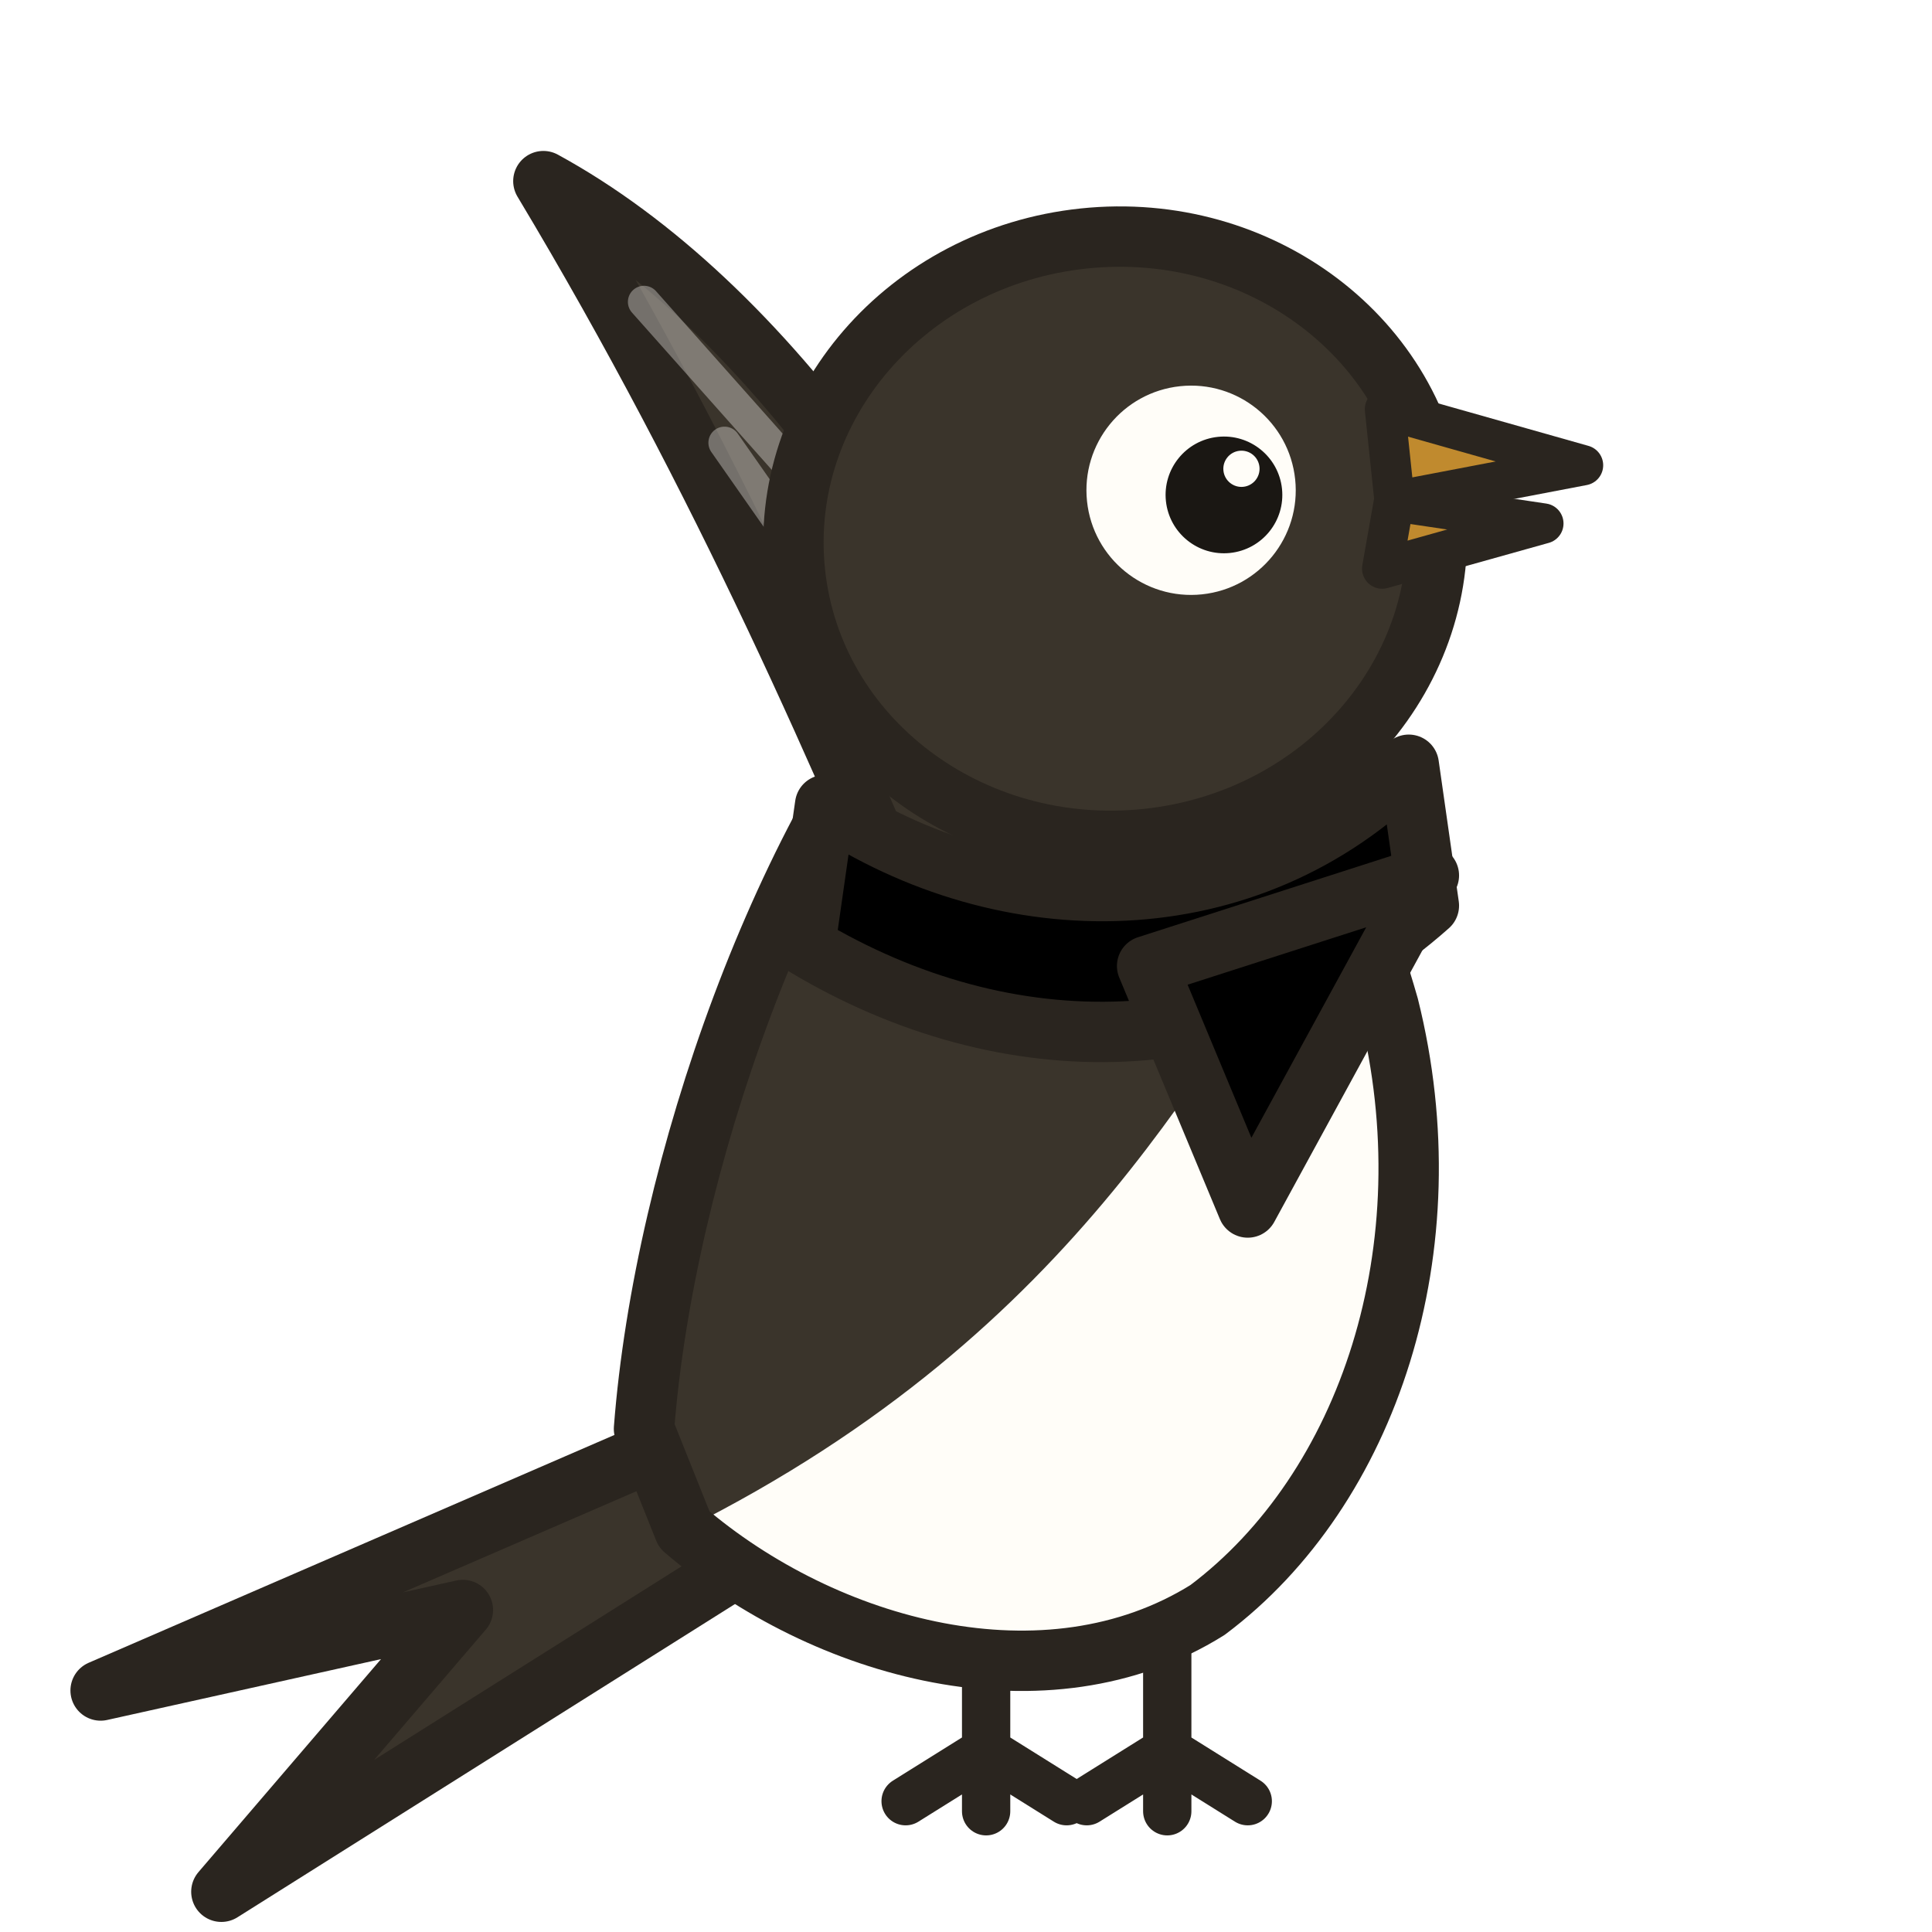
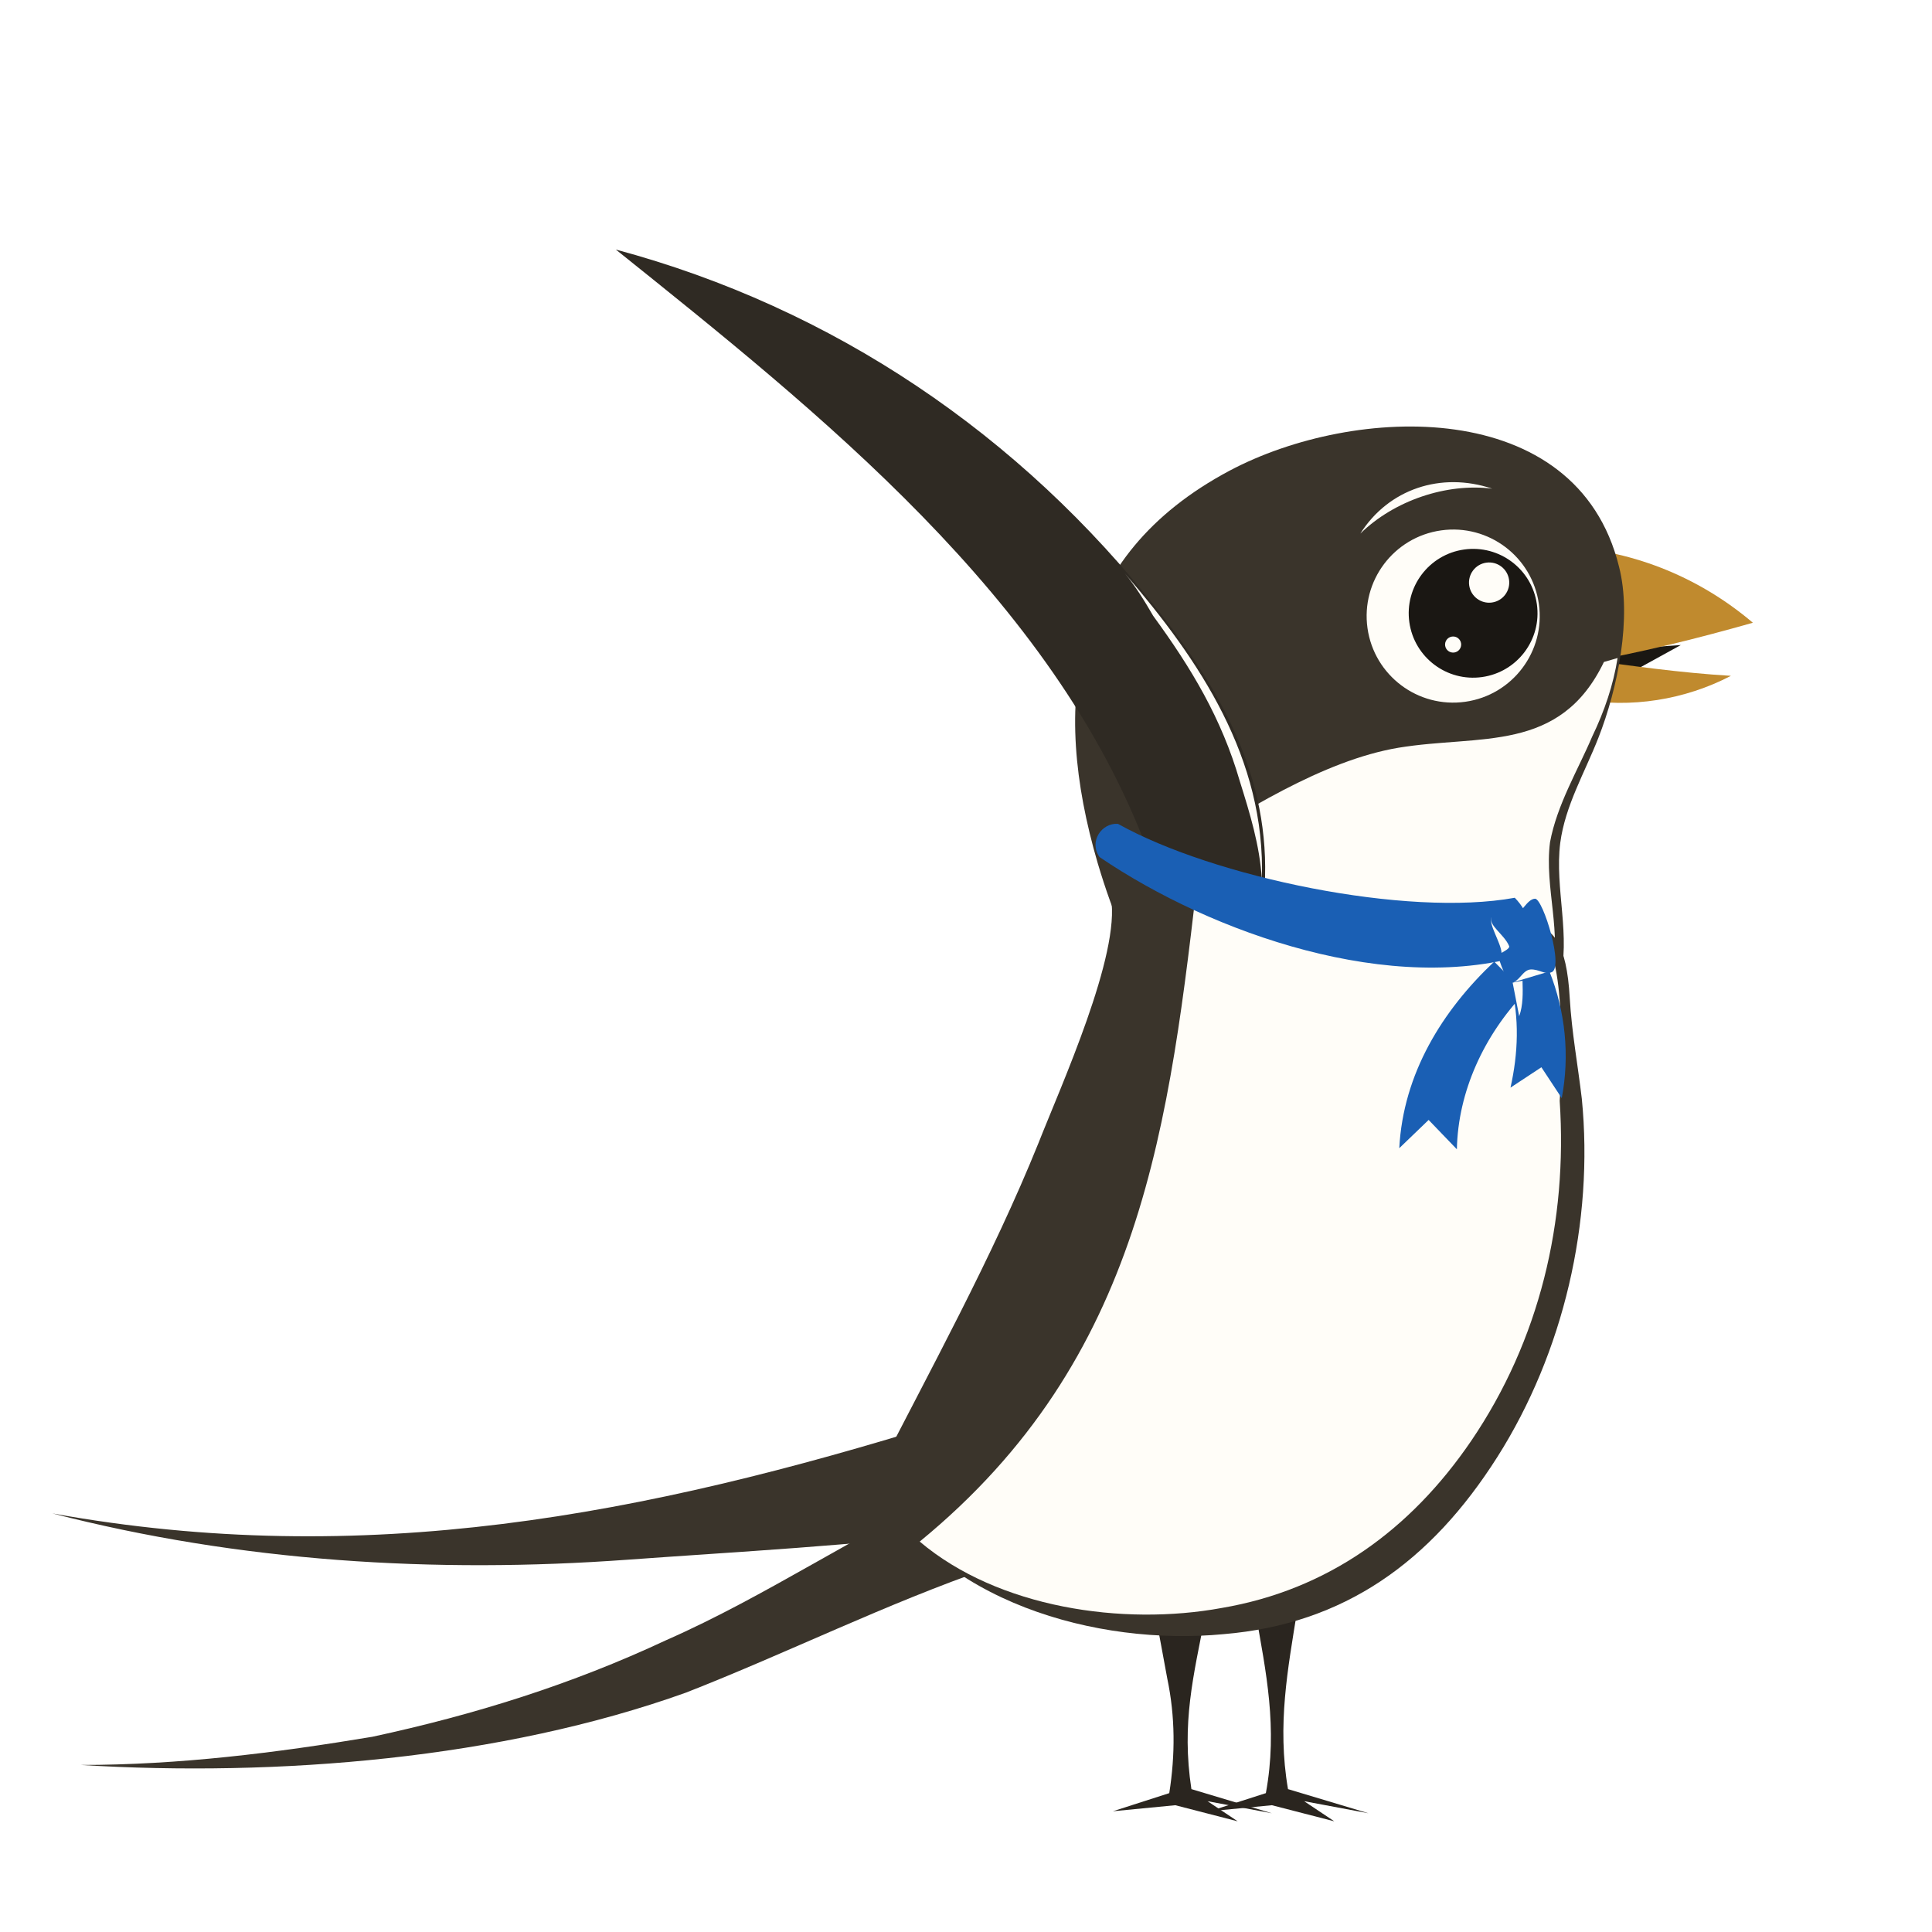
- <svg xmlns="http://www.w3.org/2000/svg" viewBox="0 0 96 96" class="plumio plumio--accueil" fill="none" stroke="#2a251f" stroke-width="3" stroke-linecap="round" stroke-linejoin="round" aria-hidden="true" focusable="false">
+ <svg xmlns="http://www.w3.org/2000/svg" viewBox="0 0 96 96" class="plumio plumio--accueil" color="#1a5fb4" aria-hidden="true">
  <g class="plumio-pas">
    <g class="plumio-pose">
-       <g class="p-patte plumio-pattes" stroke-width="2.4">
+       <g class="plumio-pattes p-trait" fill="#2a251f">
        <g class="plumio-patte-arriere">
-           <path d="M49 80V87M45 89.5L49 87L53 89.5M49 87V90" />
+           <path d="M57.7 71l1.8 0c.9 3 1 6.1.4 9.2s-1.2 5.4-.7 8.7l4 1.2-3.2-.6 1.5 1-3.1-.8-3.1.3 2.8-.9c.3-1.9.3-3.8-.1-5.7-.8-4.5-1.7-7.6-.3-12.4z" />
        </g>
        <g class="plumio-patte-avant">
-           <path d="M58 79V87M54 89.5L58 87L62 89.5M58 87V90" />
+           <path d="M62.5 71l1.8 0c1.9 6.7-1.4 11.5-.3 17.9l4 1.2-3.2-.6 1.5 1-3.1-.8-3.1.3 2.8-.9c1.2-6.5-2.4-11.2-.4-18.1z" />
        </g>
      </g>
-       <g class="plumio-souffle">
-         <g class="plumio-queue">
-           <path class="p-dos" fill="#3a342b" d="M35 71L5 84L23 80L11 94L38 77Z" />
-         </g>
-         <g class="plumio-corps">
-           <path class="p-plein p-dos" fill="#3a342b" stroke="none" d="M47 32C39 41 33 58 32 71L34 76C41 82 52 85 60 80C68 74 72 62 69 50C67 43 64 37 60 33Z" />
-           <path class="p-plein p-ventre" fill="#fffdf8" stroke="none" d="M34 76C41 82 52 85 60 80C68 74 72 62 69 50C68 47 67 45 66 44C60 52 54 66 34 76Z" />
-           <path class="p-vide" fill="none" d="M47 32C39 41 33 58 32 71L34 76C41 82 52 85 60 80C68 74 72 62 69 50C67 43 64 37 60 33Z" />
-         </g>
-         <g class="plumio-aile">
-           <path class="p-dos" fill="#3a342b" d="M47 50C42 38 36 24 27 9C38 15 48 29 54 46Z" />
-           <path class="p-vide p-ligne" stroke="#fffdf8" stroke-width="1.6" stroke-opacity=".35" fill="none" d="M36 22L43 32M32 15L40 24" />
-         </g>
-         <g class="plumio-tete">
-           <g class="plumio-tete-regard">
-             <g class="plumio-tete-pose" transform="rotate(-6 54 42)">
-               <ellipse class="p-dos" fill="#3a342b" cx="57" cy="27" rx="16" ry="15" />
-               <g class="plumio-oeil">
-                 <circle class="p-plein p-ventre" fill="#fffdf8" stroke="none" cx="61" cy="25" r="5.2" />
-                 <g class="plumio-pupille">
-                   <circle class="p-plein p-vis" fill="#1a1713" stroke="none" cx="62.6" cy="25.4" r="2.9" />
-                   <circle class="p-plein p-ventre" fill="#fffdf8" stroke="none" cx="63.6" cy="24.2" r=".9" />
-                 </g>
-                 <g class="plumio-paupiere">
-                   <circle class="p-plein p-dos" fill="#3a342b" stroke="none" transform="translate(0 19.4) scale(1 0) translate(0 -19.4)" cx="61" cy="25" r="5.7" />
-                 </g>
+       <g class="plumio-buste">
+         <g class="plumio-souffle p-dos" fill="#3a342b">
+           <g class="plumio-queue">
+             <g class="plumio-queue-vie">
+               <g class="plumio-filet-haut">
+                 <path d="M52.2 70.5l.8 3.4c-1.6.7-3.3 1.6-5 2.2-5.5.7-11.3 1-16.8 1.4-9.6.7-19.3.1-28.6-2.3 15.5 2.8 29.4.1 44.2-4.5 1.8-.2 3.6-.1 5.4-.2z" />
              </g>
-               <g class="plumio-bec">
-                 <path class="p-fin p-or" fill="#c08a2e" stroke-width="2" d="M71 22L80.5 25.8L71 26.6Z" />
-                 <g class="plumio-bec-bas">
-                   <path class="p-fin p-or" fill="#c08a2e" stroke-width="2" transform="rotate(16 71 26.5)" d="M71 26.6L78.5 26.4L71 30Z" />
+               <g class="plumio-filet-bas">
+                 <path d="M53 72.8l.8 2.8c-1.6.7-3 1.5-4.6 2.3-5.2 1.8-10 4.2-15.1 6.2-9.2 3.3-20.3 4.2-30.1 3.6 4.9 0 9.7-.6 14.5-1.4 5.1-1.1 9.9-2.6 14.6-4.8 5-2.2 9.5-5.3 14.5-7.6 1.7-.5 3.7-.8 5.4-1.1z" />
+               </g>
+               <g class="plumio-petit-filets" opacity="0">
+                 <path d="M48 72.4l-36 2.4-2.6 1.5 2.8 1.2 36.4-1.6zm.4 4.2-35 9.4-2.2 2 3 .3 35-7.2z" />
+               </g>
+             </g>
+           </g>
+           <g class="plumio-tete">
+             <g class="plumio-tete-vie">
+               <g class="plumio-tete-regard">
+                 <g transform="rotate(-8 64 45.5)">
+                   <g class="plumio-bec p-or" fill="#c08a2e">
+                     <path class="p-vis" fill="#1a1713" d="M79.6 34.5l5.6.4-5 1.9z" />
+                     <g class="plumio-bec-bas">
+                       <g transform="rotate(16 80.6 34.9)">
+                         <path d="M80.2 35c2.5 0 5 0 7.5-.2-2.1 1.5-4.7 2.3-7.3 2.2z" />
+                       </g>
+                     </g>
+                     <path d="M79.8 29.2c3.5.6 6.7 2.4 9.1 5.1-2.9.4-5.8.7-8.7.8z" />
+                   </g>
+                   <path d="M55 41.6c-1.2-8.2.7-15.3 9.2-18.4 6.6-2.4 17.6-1.3 18.5 7.4 .3 2.6-.9 6-2.2 8.3-.9 1.6-2.1 3.1-2.6 4.9-.6 2.2-.1 4.7-1 6.8-2.3 5.1-10.2 4.9-14.4 2.8-5.1-2.5-6.7-6.5-7.5-11.8z" />
+                   <path class="p-ventre" fill="#fffdf8" d="M81.3 35.2l.7-.1c-.4 1.3-1 2.5-1.8 3.7-.9 1.5-2.2 3.1-2.8 4.9-.6 2.2 0 4.6-.9 6.7l-.1 1.6c-2.4 2-5.7 2.3-8.4.8s-3.8-4-5.4-6.4c-1.1-1.7-2.3-3.2-3.7-4.7 3.5-1.6 7.9-3.6 11.7-3.7 4.1-.1 7.9 1.4 10.7-2.8z" />
+                   <g class="plumio-sourcil p-ventre" fill="#fffdf8">
+                     <path d="M70.2 27.2c1.7-2 4.4-2.5 6.8-1.3-2.2-.6-4.9-.1-6.8 1.3z" />
+                   </g>
+                   <g class="plumio-oeil p-ventre" fill="#fffdf8">
+                     <circle cx="74.2" cy="31.9" r="4.3" />
+                     <g class="plumio-pupille">
+                       <circle class="p-vis" fill="#1a1713" cx="75.2" cy="31.9" r="3.2" />
+                       <circle cx="76.2" cy="30.5" r="1" />
+                       <circle cx="74" cy="33.3" r=".4" />
+                     </g>
+                     <g class="plumio-paupiere" opacity="0">
+                       <circle class="p-dos" fill="#3a342b" cx="74.2" cy="31.9" r="4.8" />
+                       <path d="M70 33.5c2.4-4.2 5.8-4.3 8.4-.2-2.6-2.4-5.9-2.4-8.4.2z" />
+                     </g>
+                   </g>
                </g>
              </g>
            </g>
          </g>
-         </g>
-         <g class="plumio-foulard">
-           <path fill="currentColor" d="M41 40C50 46 62 46 70 38L71 45C62 53 50 53 40 47Z" />
-           <g class="plumio-pan">
-             <path fill="currentColor" d="M57 48L71 43.5L62 60Z" />
+           <path d="M43.4 73.6c2.8-5.5 5.9-11.1 8.2-16.8 1.1-2.8 4.1-9.4 3.6-12.2-.3-1.5-1.2-5.7 2-4.3 1.4.6 1.8 2.2 2.8 3.3 1.3 1.3 9.7 3.8 11.6 3.4 3.6-.7 6.1-2.9 6.4 2.6 .1 1.7.4 3.3.6 5 .6 6.1-.9 12.6-4.2 17.8s-7.6 8.3-13.6 8.8c-6.3.6-14.2-1.6-17.4-7.6z" />
+           <path class="p-ventre" fill="#fffdf8" d="M45.7 76.6c11.1-9.1 12.4-20.7 13.9-33.8 1.6 2.3 4 2.2 6.5 2.9 1.8.5 3.6 1.5 5.5 1.1s4-1.8 5.5-.6l-.4.5c1.1 1 .9 6.5.8 8 .4 6-1 11.9-4.4 16.9-3 4.4-7.1 7.4-12.4 8.3-4.9.9-11.1 0-15-3.3z" />
+           <g class="plumio-aile p-aile" fill="#2f2a23">
+             <g class="plumio-aile-vie">
+               <g class="plumio-aile-pliee" opacity="0">
+                 <path d="M60.5 44c3.4-.6 6.5 2 7.1 5.6 .5 3.2-1.1 6.2-3 8.8-10.8 15.5-28.6 20.4-46.6 21.8 8.3-2.2 16.2-5.8 23.4-10.6 4.9-3.3 9.4-7.3 11.4-12.8 1.8-5.2 2.3-11.9 7.7-12.8z" />
+                 <path class="p-reserve" fill="#fffdf8" d="M60.5 44.1c-5.3 1.5-5.2 7.7-7 13-3.8 11-19 17.9-29.3 21.3 6.1-2.2 11.9-5.1 17.3-8.7 4.8-3.3 9.5-7.3 11.4-12.9 1.9-5.2 2.2-11.8 7.6-12.7z" />
+                 <path class="p-reserve" fill="#fffdf8" d="M57.6 61.4c-2.6 1.8-5.8 4.6-8 7 1.8-2.8 5-5.6 8-7z" />
+               </g>
+               <g class="plumio-aile-levee">
+                 <path d="M57 42.2c-4.7-12.5-16.3-21.7-26.4-29.8 10.8 2.9 20.1 9.2 27 18 3.3 4.2 5.7 8.7 5.2 14.2z" />
+                 <path class="p-reserve" fill="#fffdf8" d="M62.7 43.7c-.1-1.7-.6-3.3-1.1-4.9-.9-3.1-2.4-5.6-4.3-8.2-.4-.7-.9-1.5-1.4-2.1 3.7 4.3 7 9.2 6.8 15.2z" />
+               </g>
+               <g class="plumio-aile-ouverte" opacity="0">
+                 <path d="M57 42.2c-3.4-14.2-7.3-26.9-16.6-38.6 14.1 6.7 27.2 24.8 22.4 41z" />
+                 <path class="p-reserve" fill="#fffdf8" d="M62.9 43.7c1-6 0-12.7-2.2-18.4l-.3-1.2c2.9 6.3 4.3 12.8 2.5 19.6z" />
+               </g>
+               <g class="plumio-aile-pointe" opacity="0">
+                 <path d="M66.4 45.4c9.8 2.1 19.2-2.1 28-6-4.1 2.9-9.2 5.5-13.8 7.6-5 2.2-9.1.9-14.2-.3z" />
+               </g>
+             </g>
+           </g>
+           <g class="plumio-foulard" fill="currentColor">
+             <g class="plumio-foulard-vie">
+               <g transform="rotate(-3 64 45.5)">
+                 <g class="plumio-pan">
+                   <g class="plumio-pan-vie">
+                     <g transform="rotate(-8 75.6 47.4)">
+                       <path d="M74 48.1l1.2 1.8c-2.4 1.7-4.2 4.2-4.8 7l-1.1-1.7-1.7 1.1c.9-3.6 3.4-6.3 6.4-8.2zm.6 1.2l2-.2c.4 2.1.2 4.3-.6 6.3l-.7-1.7-1.7.7c.7-1.6 1.1-3.3 1-5.1z" />
+                       <path class="p-reserve" fill="#fffdf8" d="M75.2 49.3c-.1.6-.2 1.2-.5 1.7l0-1.7z" />
+                     </g>
+                   </g>
+                 </g>
+                 <path d="M55.8 40.5c4.6 2.9 14.1 5.4 19.5 4.7 .7.8.9 1.8.6 2.8-6.9 1.8-15.7-1.8-21.1-5.9-.5-.8.2-1.7 1-1.6zm19.1 8.9c-.4-.1-1.2-3.4-.6-3.6 .3-.1.7.2 1 .2s.6-.7 1-.7 1.3 3.6.6 3.7c-.3.1-.6-.2-1-.2s-.6.6-1 .6z" />
+                 <path class="p-reserve" fill="#fffdf8" d="M74.5 47.9c0-.5-.6-1.5-.4-1.8-.2.4.6.9.8 1.5 0 .1-.2.2-.4.3z" />
+               </g>
+             </g>
          </g>
        </g>
      </g>
    </g>
  </g>
</svg>
